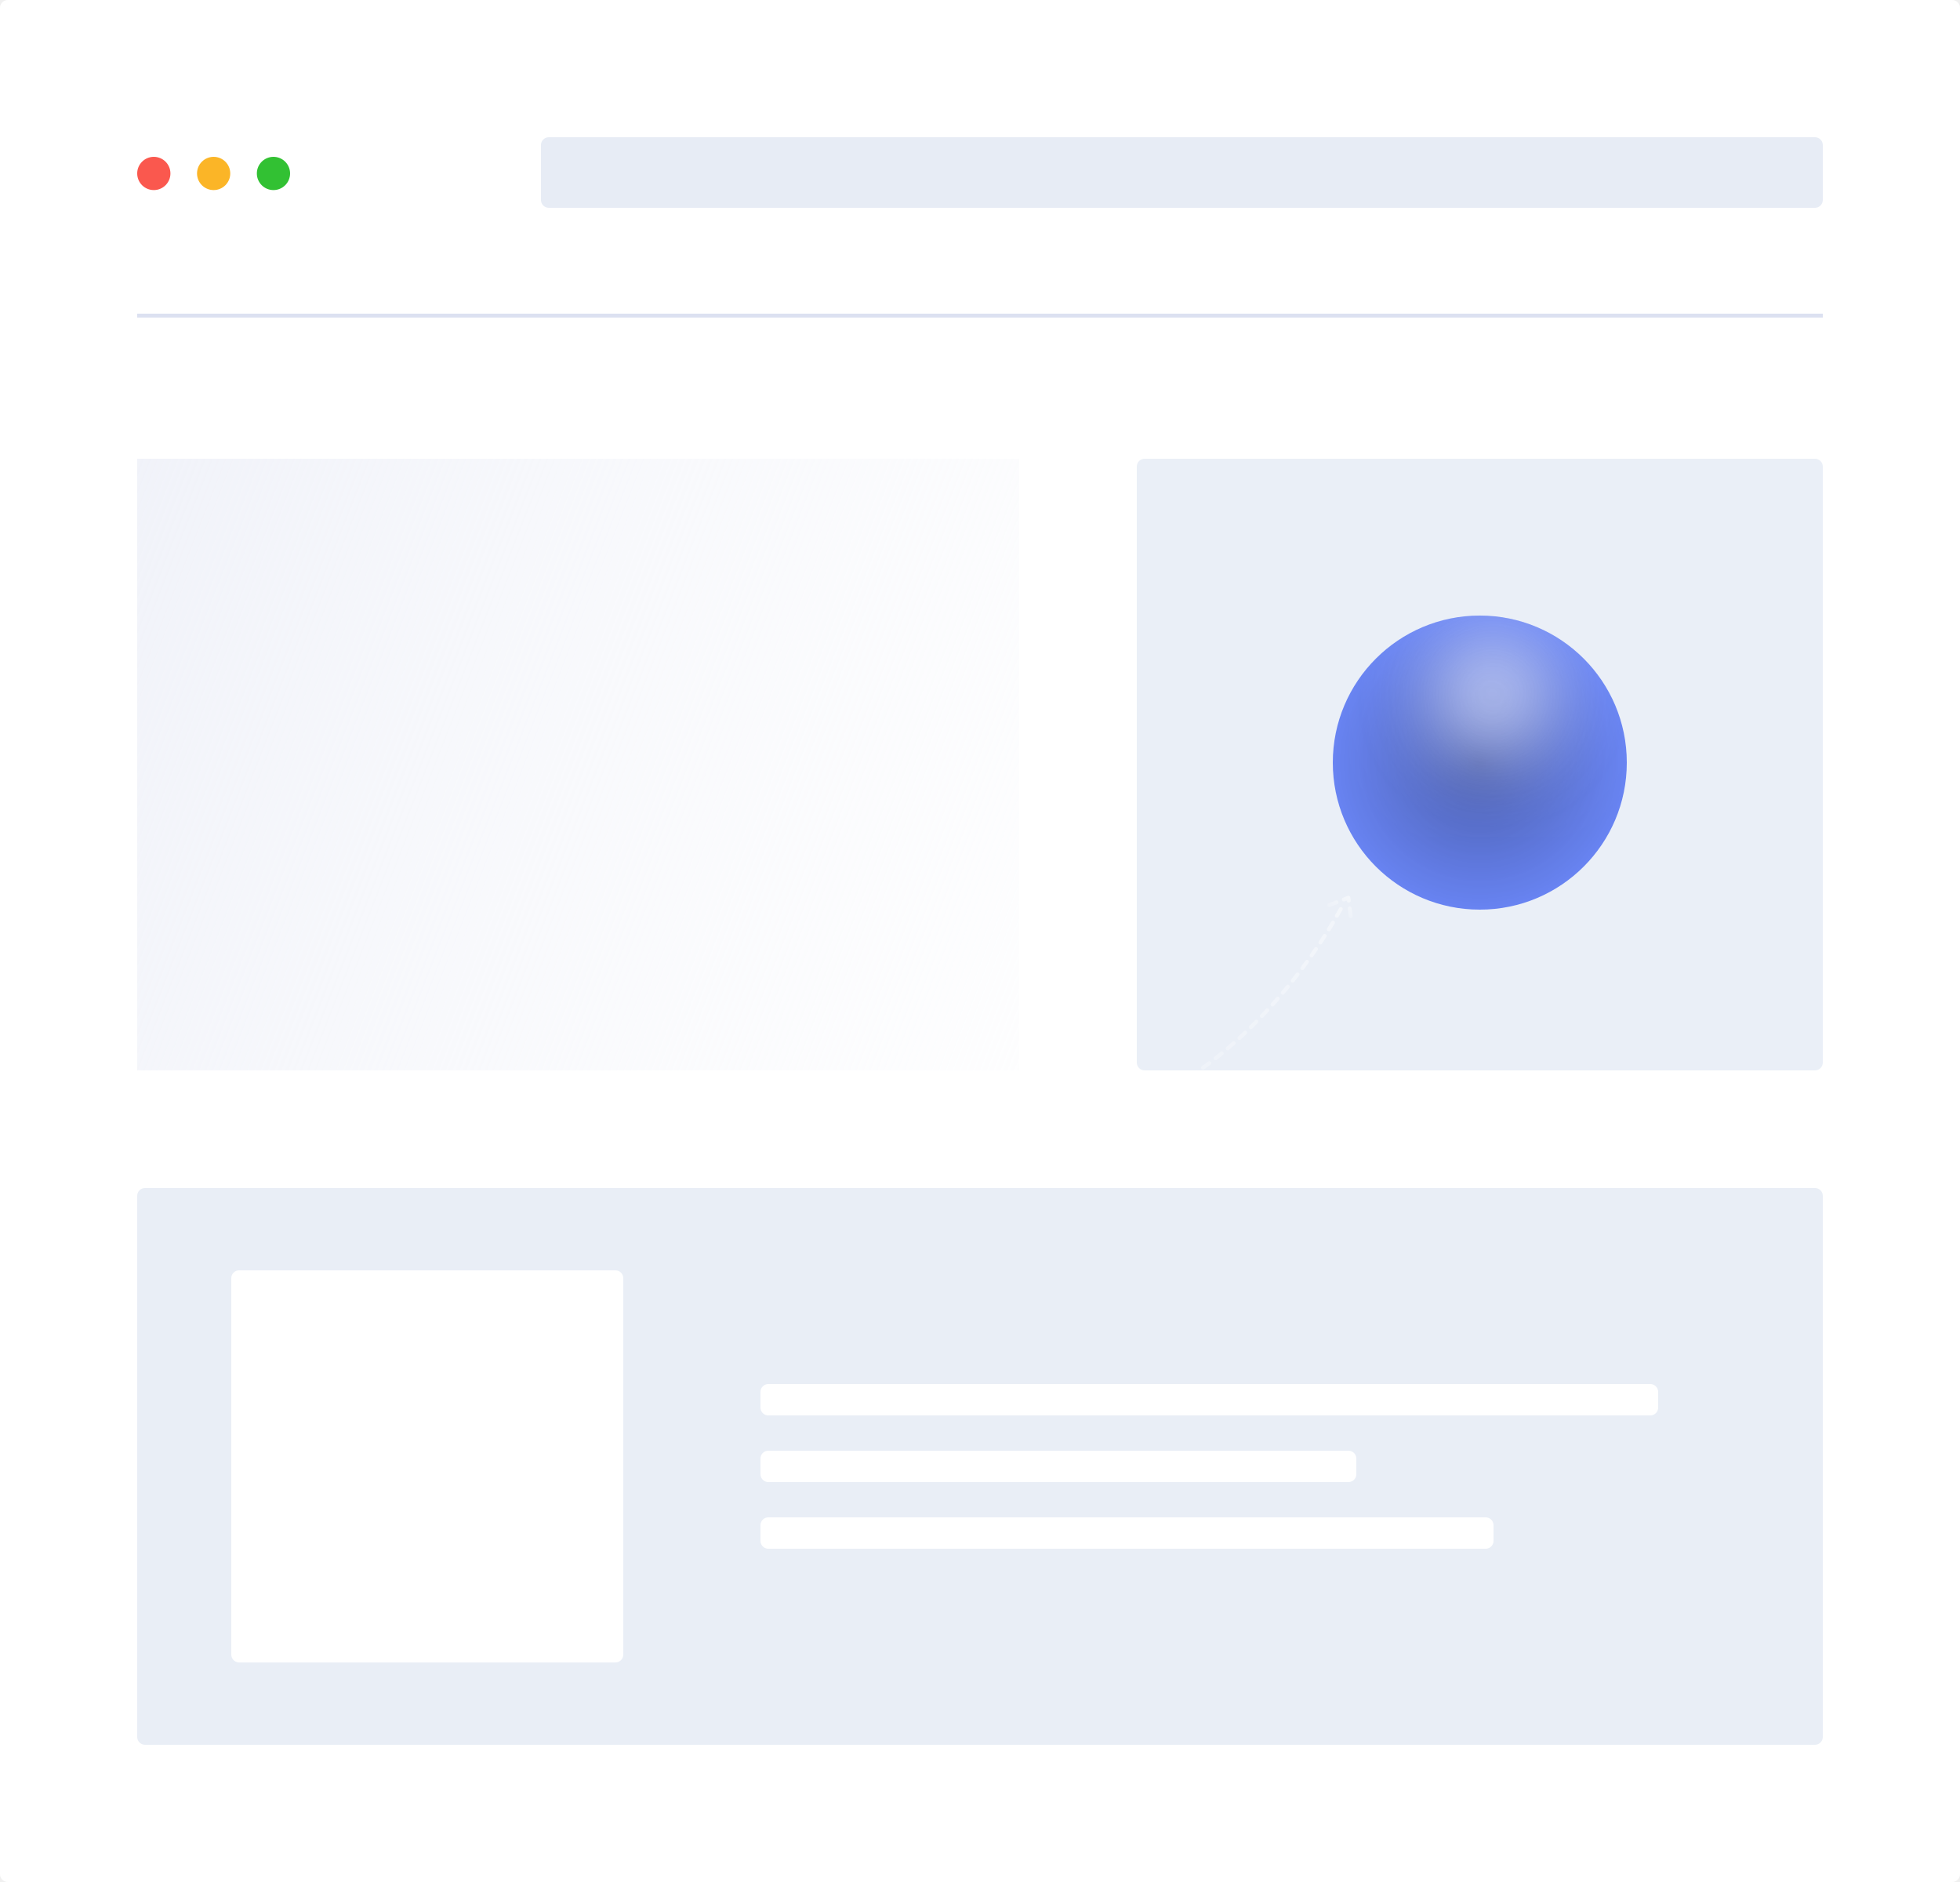
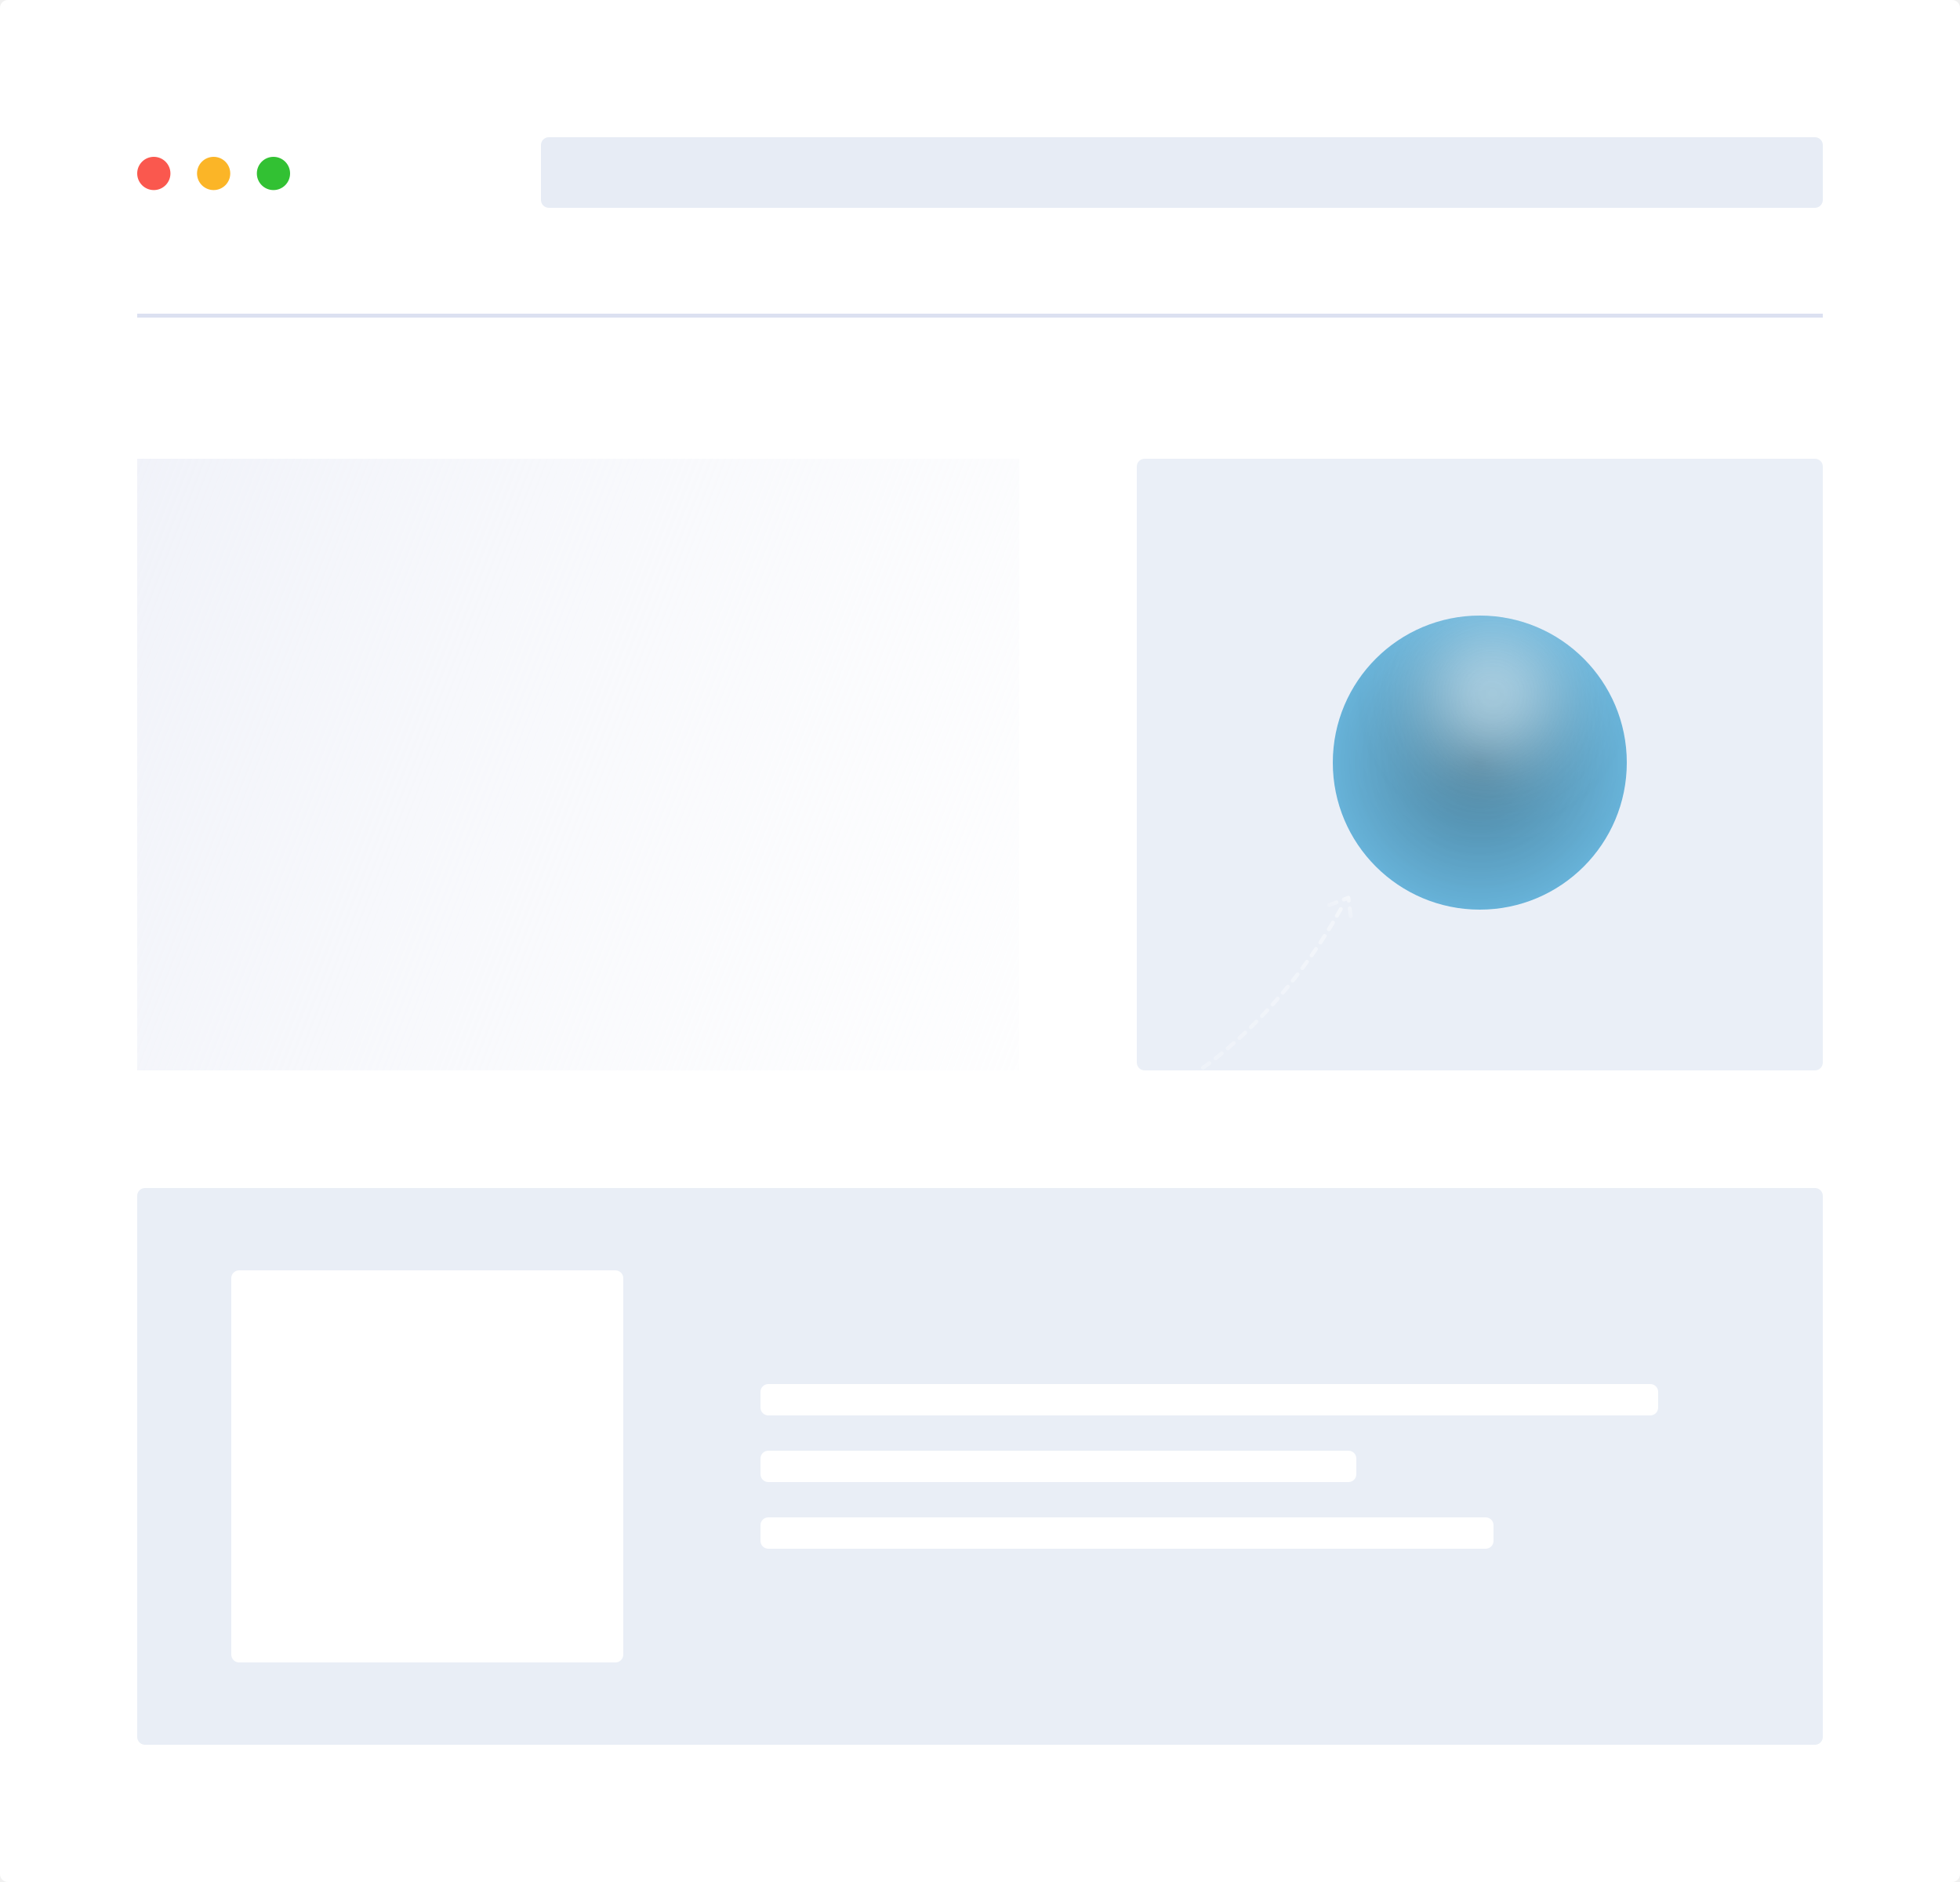
<svg xmlns="http://www.w3.org/2000/svg" width="500" height="480" viewBox="0 0 500 480" fill="none">
  <rect width="500" height="480" rx="2" fill="white" />
  <rect x="35" y="117" width="225" height="156" fill="url(#paint0_linear_1028_964)" />
  <line x1="35" y1="80.5" x2="465" y2="80.5" stroke="#DCE1F1" />
  <rect x="290" y="117" width="175" height="156" rx="2" fill="#EAEFF7" />
  <rect x="35" y="303" width="430" height="142" rx="2" fill="#E9EEF6" />
  <rect x="194" y="353" width="229" height="8" rx="2" fill="white" />
  <rect x="194" y="370" width="152" height="8" rx="2" fill="white" />
  <rect x="194" y="387" width="187" height="8" rx="2" fill="white" />
  <rect x="59" y="324" width="100" height="100" rx="2" fill="white" />
  <rect x="138" y="35" width="327" height="18" rx="2" fill="#E7ECF5" />
  <circle cx="39.239" cy="44.239" r="4.239" fill="#FA584E" />
  <circle cx="54.5" cy="44.239" r="4.239" fill="#FBB527" />
  <circle cx="69.761" cy="44.239" r="4.239" fill="#32C133" />
-   <circle opacity="0.8" cx="377.5" cy="194.5" r="37.5" fill="#4A6CF7" />
+   <circle opacity="0.8" cx="377.5" cy="194.5" r="37.5" fill="#49A7D7" />
  <mask id="mask0_1028_964" style="mask-type:alpha" maskUnits="userSpaceOnUse" x="340" y="157" width="75" height="75">
-     <circle opacity="0.8" cx="377.5" cy="194.5" r="37.5" fill="#4A6CF7" />
+     <circle opacity="0.8" cx="377.5" cy="194.5" r="37.5" fill="#49A7D7" />
  </mask>
  <g mask="url(#mask0_1028_964)">
    <circle opacity="0.8" cx="377.5" cy="194.5" r="37.5" fill="url(#paint1_radial_1028_964)" />
    <g opacity="0.8" filter="url(#filter0_f_1028_964)">
      <circle cx="380.809" cy="176.853" r="15.441" fill="white" />
    </g>
  </g>
  <path d="M342.034 231.847C324.964 262.749 277.939 313.186 226.394 267.718" stroke="url(#paint2_linear_1028_964)" stroke-linecap="round" stroke-linejoin="round" stroke-dasharray="2 2" />
  <path d="M339.077 230.867L343.973 228.971L344.562 233.656" stroke="url(#paint3_linear_1028_964)" stroke-linecap="round" stroke-linejoin="round" stroke-dasharray="2 2" />
  <defs>
    <filter id="filter0_f_1028_964" x="344.368" y="140.412" width="72.882" height="72.883" filterUnits="userSpaceOnUse" color-interpolation-filters="sRGB">
      <feFlood flood-opacity="0" result="BackgroundImageFix" />
      <feBlend mode="normal" in="SourceGraphic" in2="BackgroundImageFix" result="shape" />
      <feGaussianBlur stdDeviation="10.5" result="effect1_foregroundBlur_1028_964" />
    </filter>
    <linearGradient id="paint0_linear_1028_964" x1="434.5" y1="210" x2="48.223" y2="58.807" gradientUnits="userSpaceOnUse">
      <stop stop-color="white" stop-opacity="0" />
      <stop offset="1" stop-color="#F0F2F9" />
    </linearGradient>
    <radialGradient id="paint1_radial_1028_964" cx="0" cy="0" r="1" gradientUnits="userSpaceOnUse" gradientTransform="translate(377.5 194.5) rotate(90) scale(40.2574)">
      <stop stop-opacity="0.47" />
      <stop offset="1" stop-opacity="0" />
    </radialGradient>
    <linearGradient id="paint2_linear_1028_964" x1="358.554" y1="226.723" x2="242.956" y2="282.349" gradientUnits="userSpaceOnUse">
      <stop stop-color="white" stop-opacity="0.48" />
      <stop offset="1" stop-color="white" stop-opacity="0" />
    </linearGradient>
    <linearGradient id="paint3_linear_1028_964" x1="343.992" y1="228.548" x2="340.23" y2="234.571" gradientUnits="userSpaceOnUse">
      <stop stop-color="white" stop-opacity="0.48" />
      <stop offset="1" stop-color="white" stop-opacity="0" />
    </linearGradient>
  </defs>
</svg>
